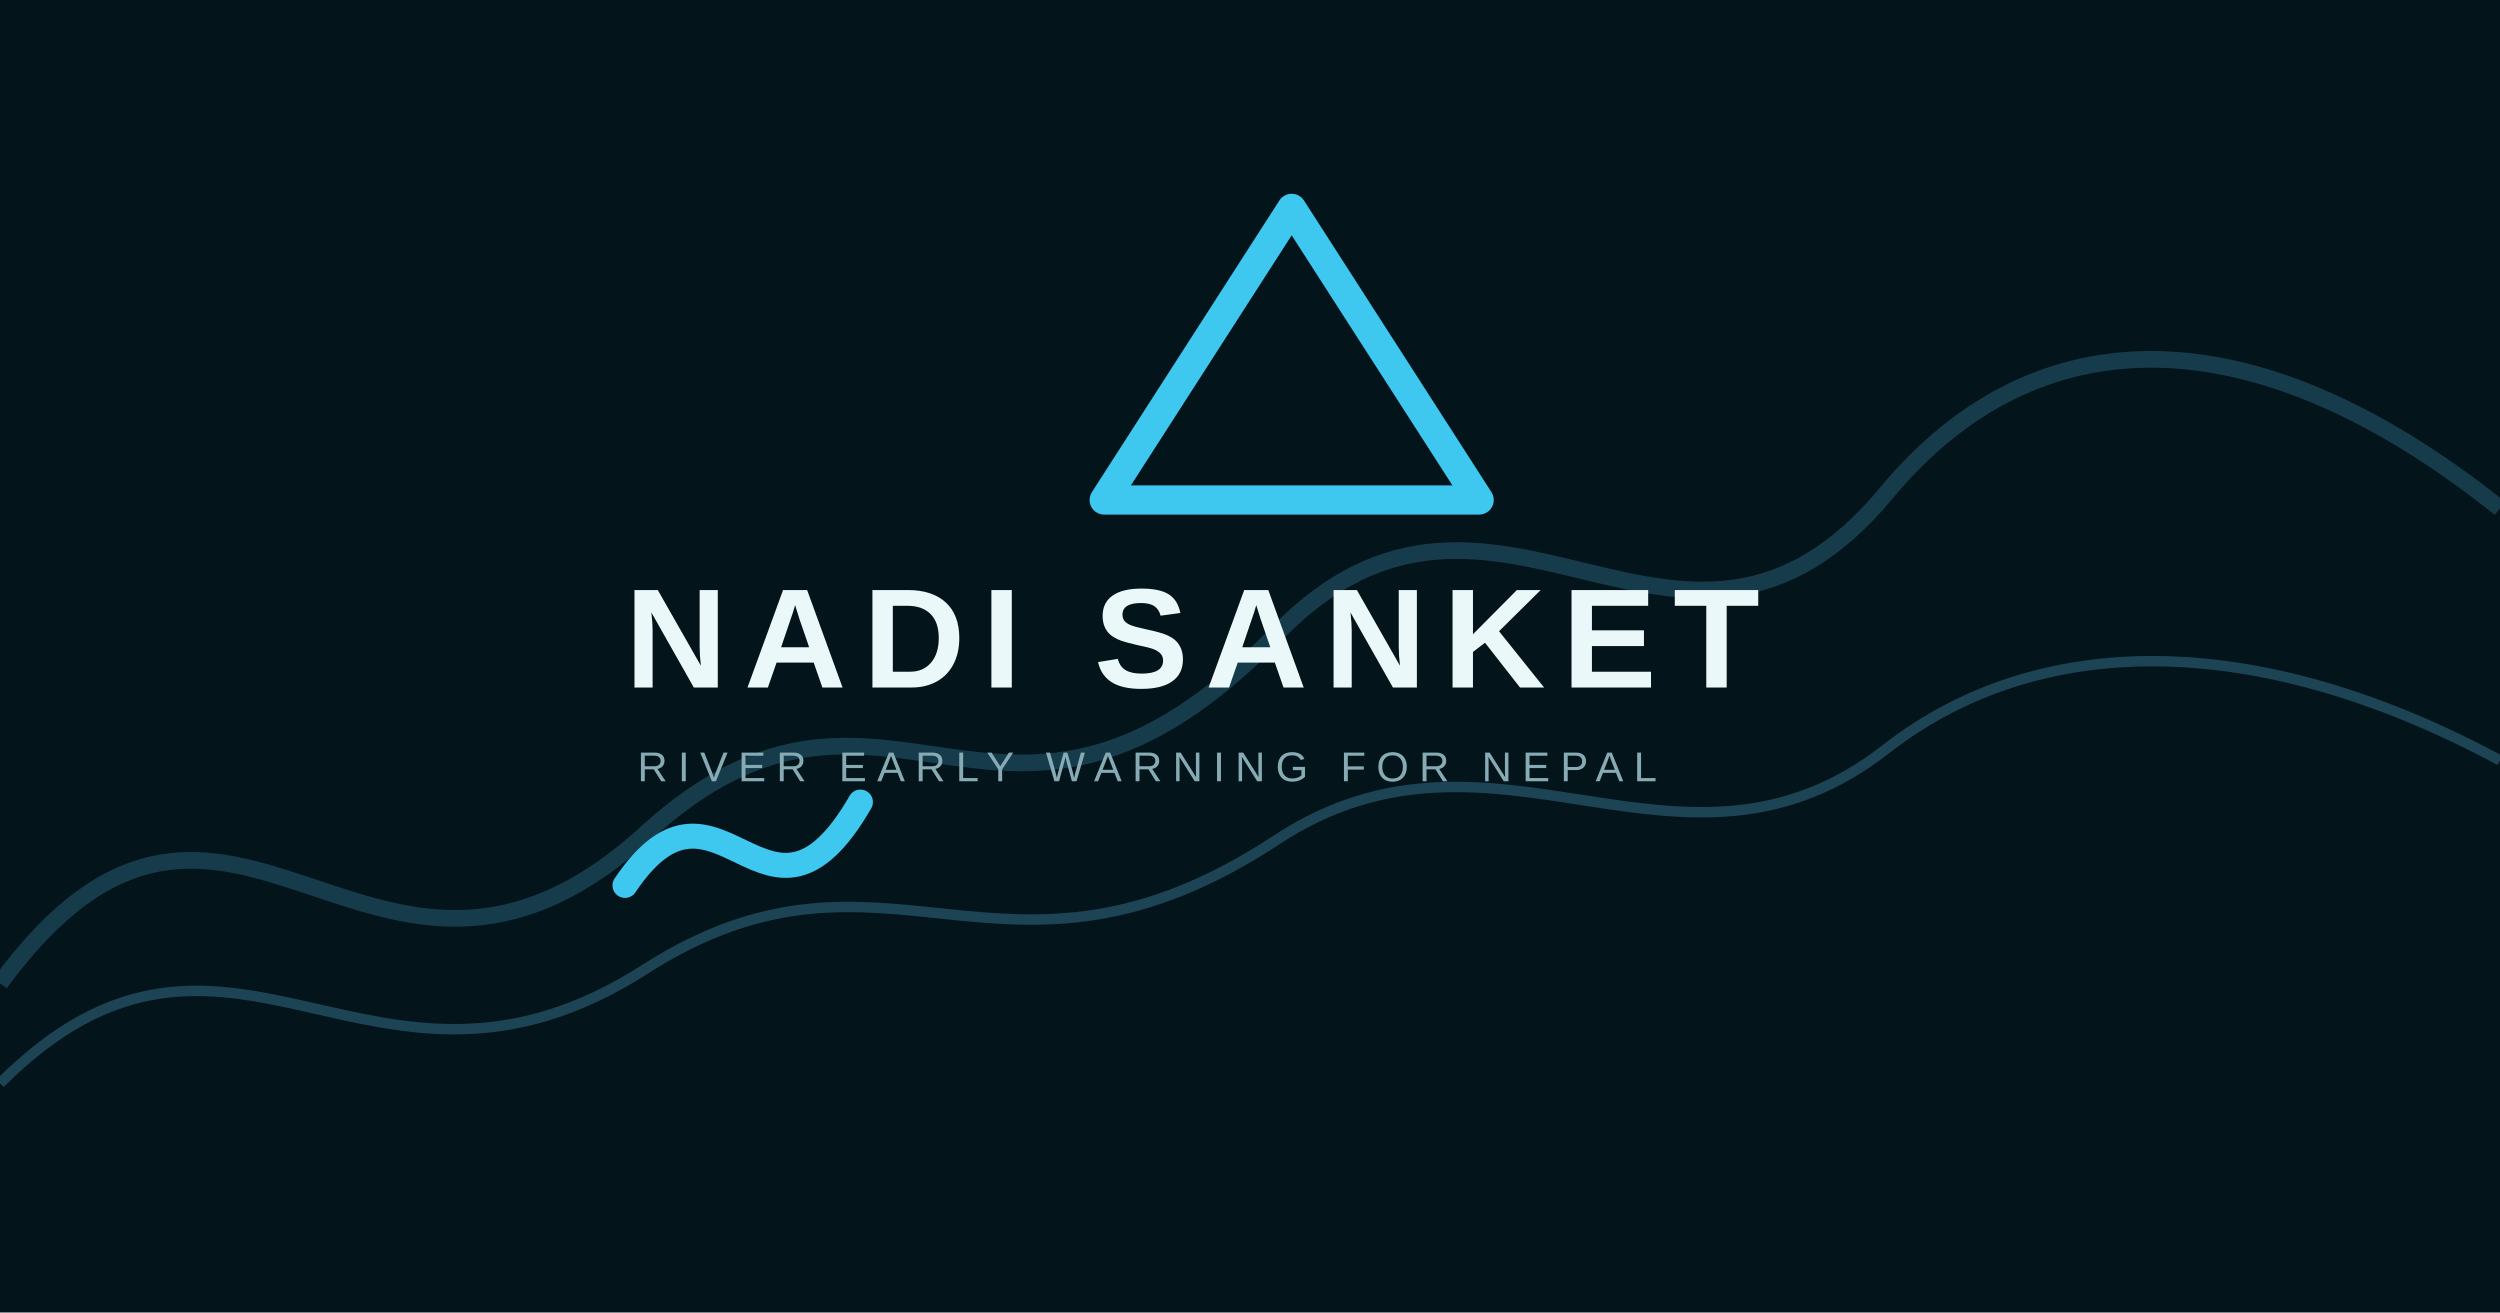
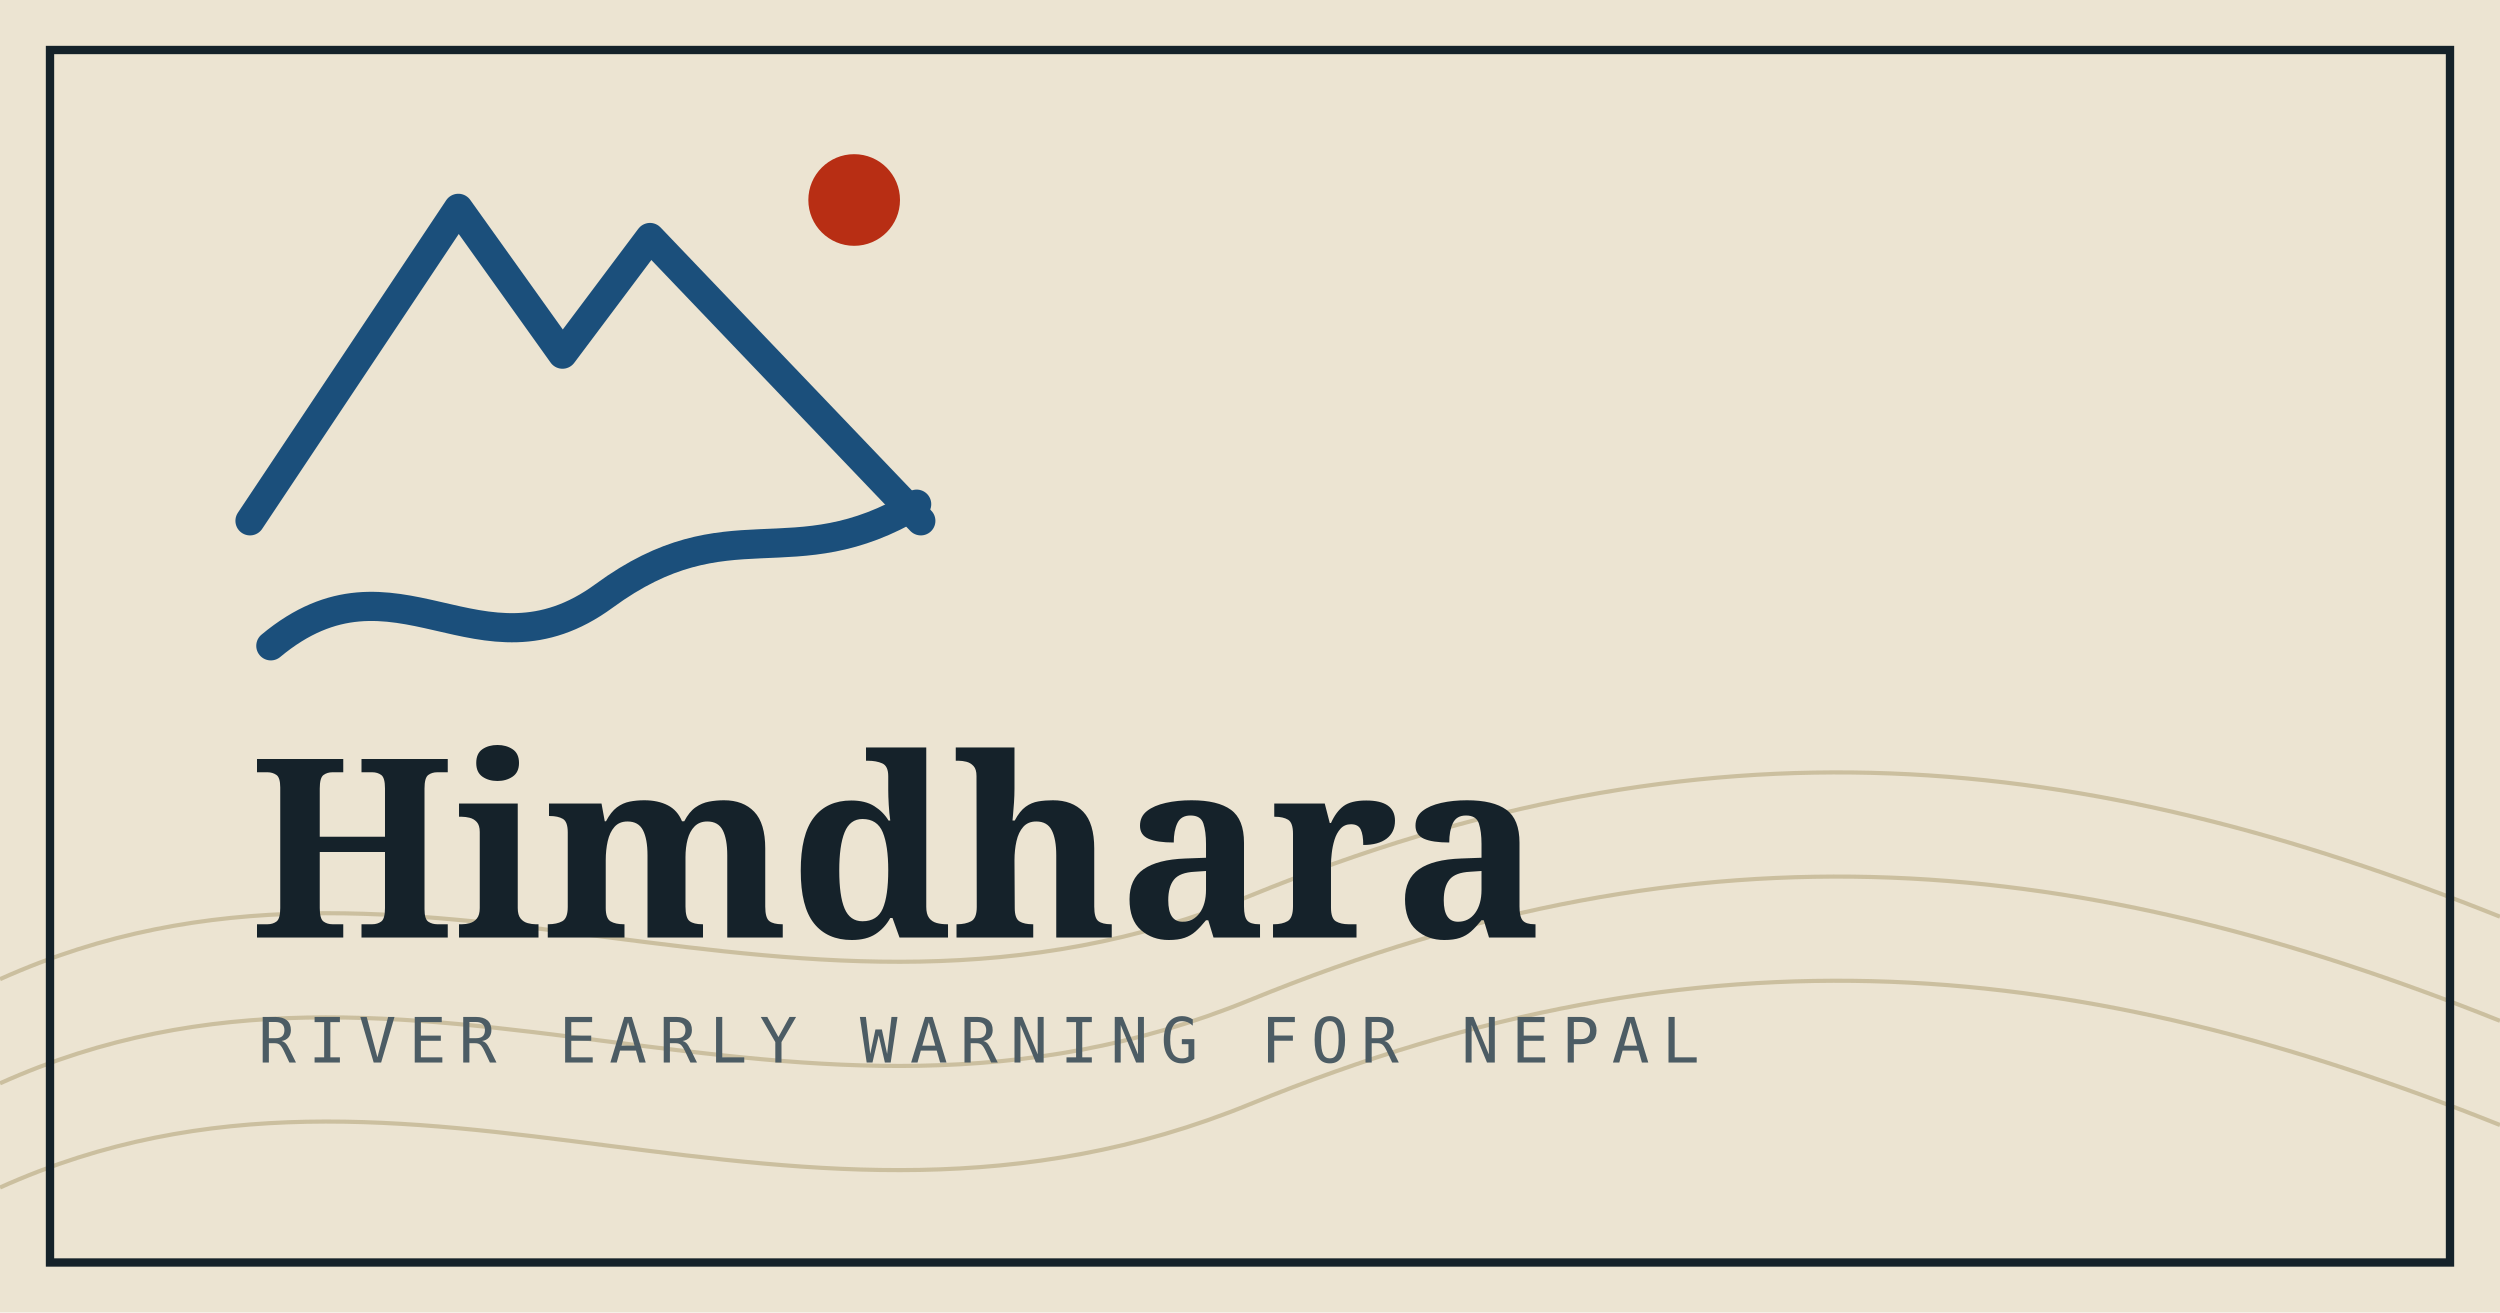
- <svg xmlns="http://www.w3.org/2000/svg" width="1200" height="630" viewBox="0 0 1200 630" fill="none">
-   <rect width="1200" height="630" fill="#04141b" />
-   <path d="M0 472c110-150 178 48 310-72 116-106 171 40 303-96 105-108 194 52 293-68 71-85 175-87 294 8" stroke="#163c4c" stroke-width="8" />
-   <path d="M0 520c110-110 178 30 310-55 116-74 171 25 303-62 105-69 194 34 293-44 71-55 175-58 294 6" stroke="#1d4455" stroke-width="5" />
-   <path d="M620 100 710 240H530L620 100Z" stroke="#3fc8ef" stroke-width="14" stroke-linejoin="round" />
-   <path d="M300 425c45-67 68 38 113-40" stroke="#3fc8ef" stroke-width="12" stroke-linecap="round" />
-   <text x="300" y="330" fill="#ebf8f9" font-family="Arial, sans-serif" font-size="68" font-weight="700" letter-spacing="8">NADI SANKET</text>
-   <text x="306" y="375" fill="#87abb4" font-family="Arial, sans-serif" font-size="20" letter-spacing="5">RIVER EARLY WARNING FOR NEPAL</text>
+ <svg xmlns="http://www.w3.org/2000/svg" viewBox="0 0 1200 630">
+   <rect width="1200" height="630" fill="#ece4d2" />
+   <g fill="none" stroke="#cbbf9f" stroke-width="2">
+     <path d="M0 470C200 380 380 520 600 430S1000 360 1200 440" />
+     <path d="M0 520C200 430 380 570 600 480S1000 410 1200 490" />
+     <path d="M0 570C200 480 380 620 600 530S1000 460 1200 540" />
+   </g>
+   <rect x="24" y="24" width="1152" height="582" fill="none" stroke="#15222a" stroke-width="4" />
+   <g stroke="#1b4f7b" stroke-width="14" stroke-linecap="round" stroke-linejoin="round" fill="none">
+     <path d="M120 250 220 100l50 70 42-56 130 136" />
+     <path d="M130 310c60-50 100 20 160-24s90-8 150-44" />
+   </g>
+   <circle cx="410" cy="96" r="22" fill="#b82e14" />
+   <text x="120" y="450" font-family="Georgia, serif" font-weight="800" font-size="120" fill="#15222a">Himdhara</text>
+   <text x="124" y="510" font-family="monospace" font-size="30" letter-spacing="6" fill="#4c5c64">RIVER EARLY WARNING FOR NEPAL</text>
</svg>
